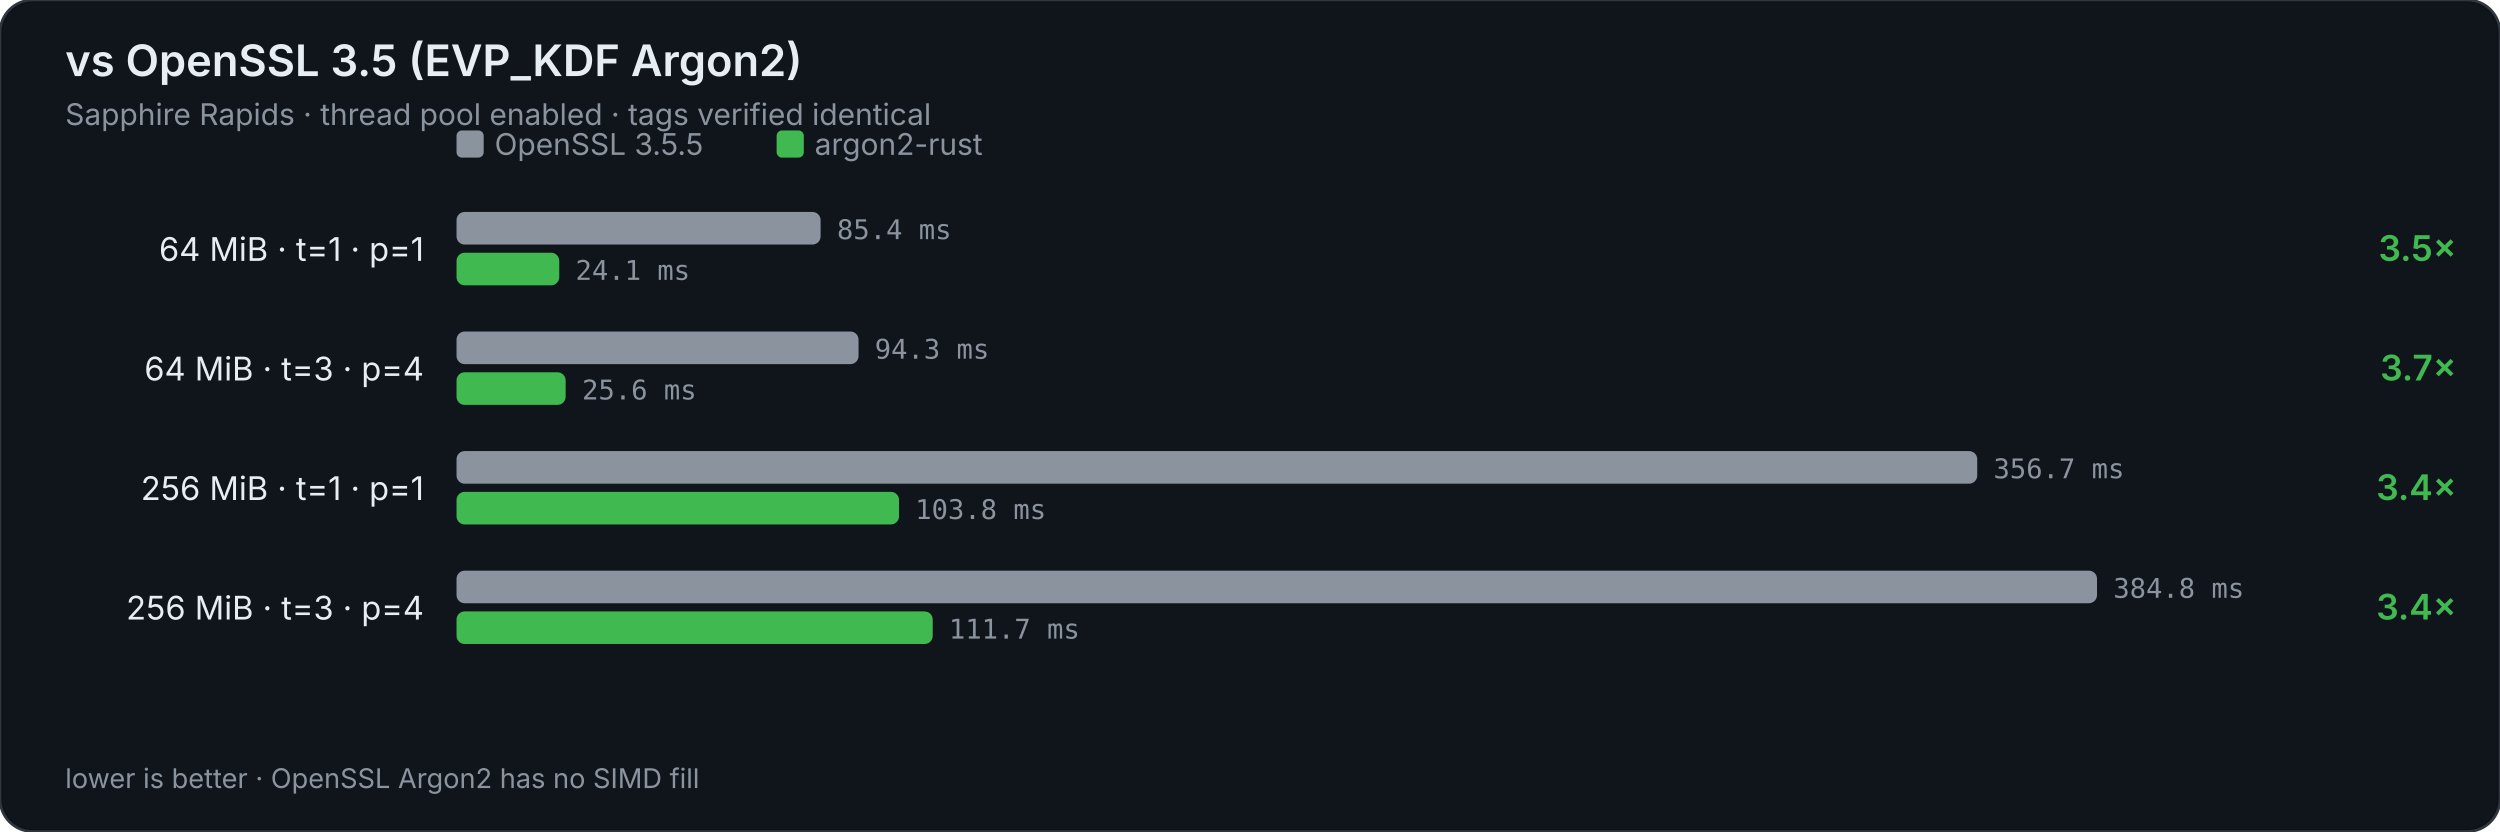
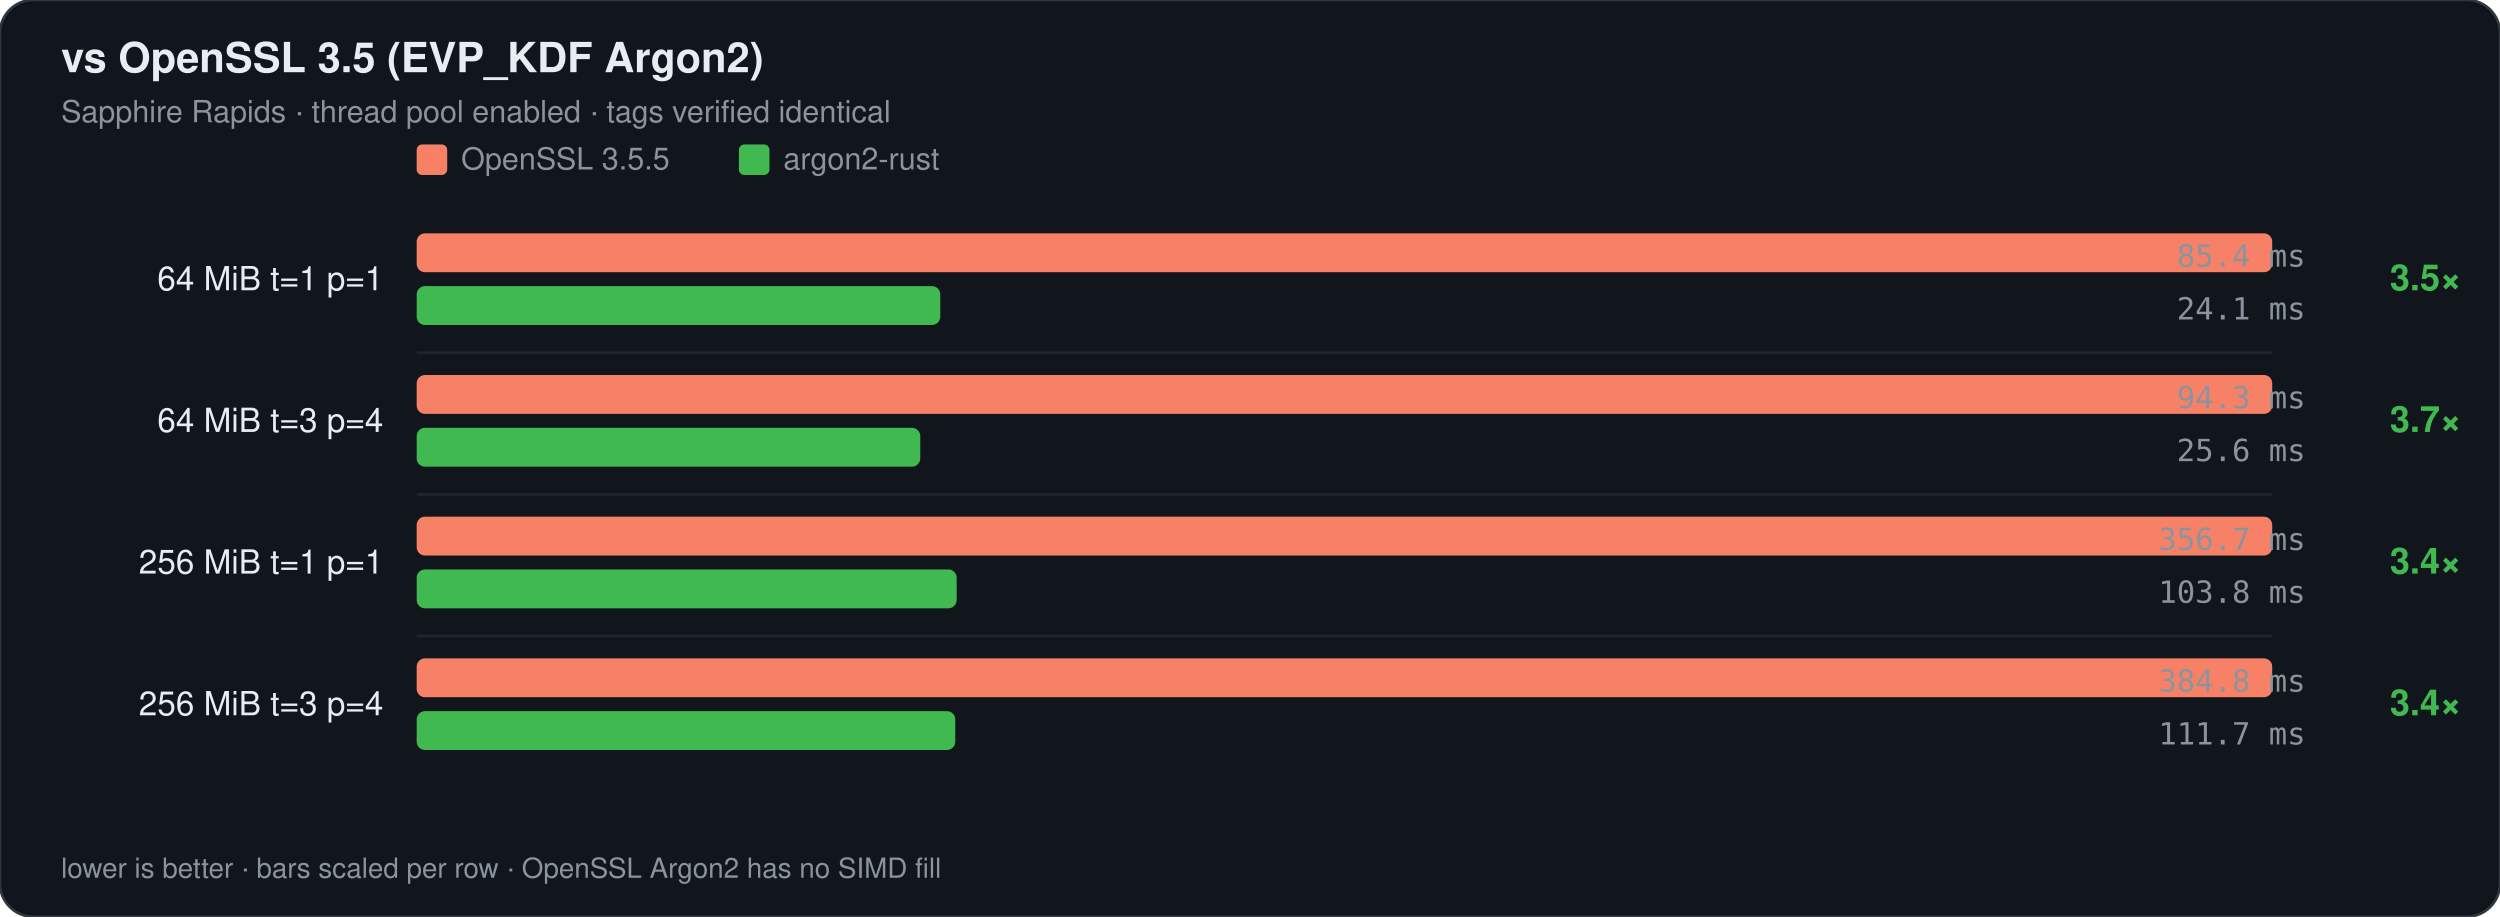
- <svg xmlns="http://www.w3.org/2000/svg" width="920" height="306" viewBox="0 0 920 306" role="img" aria-label="vs OpenSSL 3.5 (EVP_KDF Argon2)">
-   <defs>
-     <style>
-       /* Default styles are the final (visible) state so a frozen or
-          animation-stripped render still shows the full chart. */
-       .bar {
-         transform-box: fill-box;
-         transform-origin: left center;
-         animation: grow 0.85s cubic-bezier(0.22, 1, 0.36, 1) both;
-       }
-       .fade {
-         animation: fadein 0.5s ease-out both;
-       }
-       @keyframes grow {
-         from { transform: scaleX(0); opacity: 0.4; }
-         to   { transform: scaleX(1); opacity: 1; }
-       }
-       @keyframes fadein {
-         from { opacity: 0; }
-         to   { opacity: 1; }
-       }
-       @media (prefers-reduced-motion: reduce) {
-         .bar, .fade { animation: none; }
-       }
-     </style>
-   </defs>
-   <rect width="920" height="306" rx="12" fill="#0d1117" stroke="#30363d" stroke-width="1" />
-   <rect x="1" y="1" width="918" height="304" rx="11" fill="#161b22" opacity="0.35" />
-   <text x="24" y="28" fill="#e6edf3" font-size="16" font-weight="600" font-family="ui-sans-serif,system-ui,-apple-system,Segoe UI,sans-serif">vs OpenSSL 3.5 (EVP_KDF Argon2)</text>
-   <text x="24" y="46" fill="#8b949e" font-size="11" font-family="ui-sans-serif,system-ui,-apple-system,Segoe UI,sans-serif">Sapphire Rapids · thread pool enabled · tags verified identical</text>
-   <rect x="168" y="48" width="10" height="10" rx="2" fill="#8b949e" />
-   <text x="182" y="57" fill="#8b949e" font-size="11" font-family="ui-sans-serif,system-ui,-apple-system,Segoe UI,sans-serif">OpenSSL 3.5.5</text>
-   <rect x="285.8" y="48" width="10" height="10" rx="2" fill="#3fb950" />
-   <text x="299.8" y="57" fill="#8b949e" font-size="11" font-family="ui-sans-serif,system-ui,-apple-system,Segoe UI,sans-serif">argon2-rust</text>
-   <text x="156" y="96.0" text-anchor="end" fill="#e6edf3" font-size="12" font-family="ui-sans-serif,system-ui,-apple-system,Segoe UI,sans-serif">64 MiB · t=1 · p=1</text>
-   <text x="156" y="140.0" text-anchor="end" fill="#e6edf3" font-size="12" font-family="ui-sans-serif,system-ui,-apple-system,Segoe UI,sans-serif">64 MiB · t=3 · p=4</text>
-   <text x="156" y="184.0" text-anchor="end" fill="#e6edf3" font-size="12" font-family="ui-sans-serif,system-ui,-apple-system,Segoe UI,sans-serif">256 MiB · t=1 · p=1</text>
-   <text x="156" y="228.0" text-anchor="end" fill="#e6edf3" font-size="12" font-family="ui-sans-serif,system-ui,-apple-system,Segoe UI,sans-serif">256 MiB · t=3 · p=4</text>
-   <rect class="bar" x="168" y="78" width="133.98" height="12" rx="3" fill="#8b949e" style="animation-delay:0.080s" />
-   <rect class="bar" x="168" y="93" width="37.81" height="12" rx="3" fill="#3fb950" style="animation-delay:0.125s" />
-   <rect class="bar" x="168" y="122" width="147.95" height="12" rx="3" fill="#8b949e" style="animation-delay:0.170s" />
-   <rect class="bar" x="168" y="137" width="40.16" height="12" rx="3" fill="#3fb950" style="animation-delay:0.215s" />
-   <rect class="bar" x="168" y="166" width="559.62" height="12" rx="3" fill="#8b949e" style="animation-delay:0.260s" />
-   <rect class="bar" x="168" y="181" width="162.85" height="12" rx="3" fill="#3fb950" style="animation-delay:0.305s" />
-   <rect class="bar" x="168" y="210" width="603.70" height="12" rx="3" fill="#8b949e" style="animation-delay:0.350s" />
-   <rect class="bar" x="168" y="225" width="175.24" height="12" rx="3" fill="#3fb950" style="animation-delay:0.395s" />
-   <text class="fade" x="308.0" y="88" fill="#8b949e" font-size="10" font-family="ui-monospace,SFMono-Regular,Menlo,monospace" style="animation-delay:0.230s">85.4 ms</text>
-   <text class="fade" x="211.8" y="103" fill="#8b949e" font-size="10" font-family="ui-monospace,SFMono-Regular,Menlo,monospace" style="animation-delay:0.275s">24.1 ms</text>
-   <text class="fade" x="321.9" y="132" fill="#8b949e" font-size="10" font-family="ui-monospace,SFMono-Regular,Menlo,monospace" style="animation-delay:0.320s">94.3 ms</text>
-   <text class="fade" x="214.2" y="147" fill="#8b949e" font-size="10" font-family="ui-monospace,SFMono-Regular,Menlo,monospace" style="animation-delay:0.365s">25.6 ms</text>
-   <text class="fade" x="733.6" y="176" fill="#8b949e" font-size="10" font-family="ui-monospace,SFMono-Regular,Menlo,monospace" style="animation-delay:0.410s">356.7 ms</text>
-   <text class="fade" x="336.8" y="191" fill="#8b949e" font-size="10" font-family="ui-monospace,SFMono-Regular,Menlo,monospace" style="animation-delay:0.455s">103.8 ms</text>
-   <text class="fade" x="777.7" y="220" fill="#8b949e" font-size="10" font-family="ui-monospace,SFMono-Regular,Menlo,monospace" style="animation-delay:0.500s">384.8 ms</text>
-   <text class="fade" x="349.2" y="235" fill="#8b949e" font-size="10" font-family="ui-monospace,SFMono-Regular,Menlo,monospace" style="animation-delay:0.545s">111.7 ms</text>
-   <text class="fade" x="904" y="96.0" text-anchor="end" fill="#3fb950" font-size="13" font-weight="600" font-family="ui-sans-serif,system-ui,-apple-system,Segoe UI,sans-serif" style="animation-delay:0.350s">3.5×</text>
-   <text class="fade" x="904" y="140.0" text-anchor="end" fill="#3fb950" font-size="13" font-weight="600" font-family="ui-sans-serif,system-ui,-apple-system,Segoe UI,sans-serif" style="animation-delay:0.430s">3.7×</text>
-   <text class="fade" x="904" y="184.0" text-anchor="end" fill="#3fb950" font-size="13" font-weight="600" font-family="ui-sans-serif,system-ui,-apple-system,Segoe UI,sans-serif" style="animation-delay:0.510s">3.4×</text>
-   <text class="fade" x="904" y="228.0" text-anchor="end" fill="#3fb950" font-size="13" font-weight="600" font-family="ui-sans-serif,system-ui,-apple-system,Segoe UI,sans-serif" style="animation-delay:0.590s">3.4×</text>
-   <text x="24" y="290" fill="#8b949e" font-size="10" font-family="ui-sans-serif,system-ui,-apple-system,Segoe UI,sans-serif">lower is better · OpenSSL Argon2 has no SIMD fill</text>
+ <svg xmlns="http://www.w3.org/2000/svg" width="900" height="330" viewBox="0 0 900 330" role="img" aria-label="vs OpenSSL 3.5 (EVP_KDF Argon2)">
+   <rect width="900" height="330" rx="12" fill="#0d1117" stroke="#30363d" stroke-width="1" />
+   <rect x="1" y="1" width="898" height="328" rx="11" fill="#161b22" opacity="0.4" />
+   <text x="22" y="26" fill="#e6edf3" font-size="15" font-weight="600" font-family="ui-sans-serif,system-ui,-apple-system,Segoe UI,Helvetica,Arial,sans-serif">vs OpenSSL 3.5 (EVP_KDF Argon2)</text>
+   <text x="22" y="44" fill="#8b949e" font-size="11" font-family="ui-sans-serif,system-ui,-apple-system,Segoe UI,Helvetica,Arial,sans-serif">Sapphire Rapids · thread pool enabled · tags verified identical</text>
+   <rect x="150" y="52" width="11" height="11" rx="2" fill="#f78166" />
+   <text x="166" y="61" fill="#8b949e" font-size="11" font-family="ui-sans-serif,system-ui,-apple-system,Segoe UI,Helvetica,Arial,sans-serif">OpenSSL 3.5.5</text>
+   <rect x="266" y="52" width="11" height="11" rx="2" fill="#3fb950" />
+   <text x="282" y="61" fill="#8b949e" font-size="11" font-family="ui-sans-serif,system-ui,-apple-system,Segoe UI,Helvetica,Arial,sans-serif">argon2-rust</text>
+   <text x="138" y="104.5" text-anchor="end" fill="#e6edf3" font-size="12" font-family="ui-sans-serif,system-ui,-apple-system,Segoe UI,Helvetica,Arial,sans-serif">64 MiB  t=1  p=1</text>
+   <rect x="150.0" y="84.0" width="668.0" height="14" rx="3" fill="#f78166">
+     <animate attributeName="width" values="0;0;668.0" dur="0.81s" begin="0s" fill="freeze" calcMode="spline" keyTimes="0;0.074;1" keySplines="0 0 1 1;0.25 0.1 0.25 1" />
+   </rect>
+   <text x="830.0" y="96.0" text-anchor="end" fill="#8b949e" font-size="11" font-weight="400" font-family="ui-monospace,SFMono-Regular,Menlo,Consolas,monospace" opacity="1">
+     <animate attributeName="opacity" values="0;0;1" dur="0.86s" begin="0s" fill="freeze" keyTimes="0;0.593;1" />85.4 ms</text>
+   <rect x="150.0" y="103.0" width="188.5" height="14" rx="3" fill="#3fb950">
+     <animate attributeName="width" values="0;0;188.5" dur="0.85s" begin="0s" fill="freeze" calcMode="spline" keyTimes="0;0.118;1" keySplines="0 0 1 1;0.25 0.1 0.25 1" />
+   </rect>
+   <text x="830.0" y="115.0" text-anchor="end" fill="#8b949e" font-size="11" font-weight="400" font-family="ui-monospace,SFMono-Regular,Menlo,Consolas,monospace" opacity="1">
+     <animate attributeName="opacity" values="0;0;1" dur="0.90s" begin="0s" fill="freeze" keyTimes="0;0.611;1" />24.1 ms</text>
+   <text x="886.0" y="104.5" text-anchor="end" fill="#3fb950" font-size="13" font-weight="700" font-family="ui-sans-serif,system-ui,-apple-system,Segoe UI,Helvetica,Arial,sans-serif" opacity="1">
+     <animate attributeName="opacity" values="0;0;1" dur="0.60s" begin="0s" fill="freeze" keyTimes="0;0.417;1" />3.5×</text>
+   <line x1="150" y1="127.0" x2="818" y2="127.0" stroke="#30363d" stroke-width="1" opacity="0.5" />
+   <text x="138" y="155.5" text-anchor="end" fill="#e6edf3" font-size="12" font-family="ui-sans-serif,system-ui,-apple-system,Segoe UI,Helvetica,Arial,sans-serif">64 MiB  t=3  p=4</text>
+   <rect x="150.0" y="135.0" width="668.0" height="14" rx="3" fill="#f78166">
+     <animate attributeName="width" values="0;0;668.0" dur="0.89s" begin="0s" fill="freeze" calcMode="spline" keyTimes="0;0.157;1" keySplines="0 0 1 1;0.25 0.1 0.25 1" />
+   </rect>
+   <text x="830.0" y="147.0" text-anchor="end" fill="#8b949e" font-size="11" font-weight="400" font-family="ui-monospace,SFMono-Regular,Menlo,Consolas,monospace" opacity="1">
+     <animate attributeName="opacity" values="0;0;1" dur="0.94s" begin="0s" fill="freeze" keyTimes="0;0.628;1" />94.3 ms</text>
+   <rect x="150.0" y="154.0" width="181.3" height="14" rx="3" fill="#3fb950">
+     <animate attributeName="width" values="0;0;181.3" dur="0.93s" begin="0s" fill="freeze" calcMode="spline" keyTimes="0;0.194;1" keySplines="0 0 1 1;0.25 0.1 0.25 1" />
+   </rect>
+   <text x="830.0" y="166.0" text-anchor="end" fill="#8b949e" font-size="11" font-weight="400" font-family="ui-monospace,SFMono-Regular,Menlo,Consolas,monospace" opacity="1">
+     <animate attributeName="opacity" values="0;0;1" dur="0.98s" begin="0s" fill="freeze" keyTimes="0;0.643;1" />25.6 ms</text>
+   <text x="886.0" y="155.5" text-anchor="end" fill="#3fb950" font-size="13" font-weight="700" font-family="ui-sans-serif,system-ui,-apple-system,Segoe UI,Helvetica,Arial,sans-serif" opacity="1">
+     <animate attributeName="opacity" values="0;0;1" dur="0.68s" begin="0s" fill="freeze" keyTimes="0;0.485;1" />3.7×</text>
+   <line x1="150" y1="178.0" x2="818" y2="178.0" stroke="#30363d" stroke-width="1" opacity="0.5" />
+   <text x="138" y="206.5" text-anchor="end" fill="#e6edf3" font-size="12" font-family="ui-sans-serif,system-ui,-apple-system,Segoe UI,Helvetica,Arial,sans-serif">256 MiB  t=1  p=1</text>
+   <rect x="150.0" y="186.0" width="668.0" height="14" rx="3" fill="#f78166">
+     <animate attributeName="width" values="0;0;668.0" dur="0.97s" begin="0s" fill="freeze" calcMode="spline" keyTimes="0;0.227;1" keySplines="0 0 1 1;0.25 0.1 0.25 1" />
+   </rect>
+   <text x="830.0" y="198.0" text-anchor="end" fill="#8b949e" font-size="11" font-weight="400" font-family="ui-monospace,SFMono-Regular,Menlo,Consolas,monospace" opacity="1">
+     <animate attributeName="opacity" values="0;0;1" dur="1.02s" begin="0s" fill="freeze" keyTimes="0;0.657;1" />356.7 ms</text>
+   <rect x="150.0" y="205.0" width="194.4" height="14" rx="3" fill="#3fb950">
+     <animate attributeName="width" values="0;0;194.4" dur="1.01s" begin="0s" fill="freeze" calcMode="spline" keyTimes="0;0.257;1" keySplines="0 0 1 1;0.25 0.1 0.25 1" />
+   </rect>
+   <text x="830.0" y="217.0" text-anchor="end" fill="#8b949e" font-size="11" font-weight="400" font-family="ui-monospace,SFMono-Regular,Menlo,Consolas,monospace" opacity="1">
+     <animate attributeName="opacity" values="0;0;1" dur="1.06s" begin="0s" fill="freeze" keyTimes="0;0.670;1" />103.8 ms</text>
+   <text x="886.0" y="206.5" text-anchor="end" fill="#3fb950" font-size="13" font-weight="700" font-family="ui-sans-serif,system-ui,-apple-system,Segoe UI,Helvetica,Arial,sans-serif" opacity="1">
+     <animate attributeName="opacity" values="0;0;1" dur="0.76s" begin="0s" fill="freeze" keyTimes="0;0.539;1" />3.4×</text>
+   <line x1="150" y1="229.0" x2="818" y2="229.0" stroke="#30363d" stroke-width="1" opacity="0.5" />
+   <text x="138" y="257.5" text-anchor="end" fill="#e6edf3" font-size="12" font-family="ui-sans-serif,system-ui,-apple-system,Segoe UI,Helvetica,Arial,sans-serif">256 MiB  t=3  p=4</text>
+   <rect x="150.0" y="237.0" width="668.0" height="14" rx="3" fill="#f78166">
+     <animate attributeName="width" values="0;0;668.0" dur="1.05s" begin="0s" fill="freeze" calcMode="spline" keyTimes="0;0.286;1" keySplines="0 0 1 1;0.25 0.1 0.25 1" />
+   </rect>
+   <text x="830.0" y="249.0" text-anchor="end" fill="#8b949e" font-size="11" font-weight="400" font-family="ui-monospace,SFMono-Regular,Menlo,Consolas,monospace" opacity="1">
+     <animate attributeName="opacity" values="0;0;1" dur="1.10s" begin="0s" fill="freeze" keyTimes="0;0.682;1" />384.8 ms</text>
+   <rect x="150.0" y="256.0" width="193.9" height="14" rx="3" fill="#3fb950">
+     <animate attributeName="width" values="0;0;193.9" dur="1.09s" begin="0s" fill="freeze" calcMode="spline" keyTimes="0;0.312;1" keySplines="0 0 1 1;0.25 0.1 0.25 1" />
+   </rect>
+   <text x="830.0" y="268.0" text-anchor="end" fill="#8b949e" font-size="11" font-weight="400" font-family="ui-monospace,SFMono-Regular,Menlo,Consolas,monospace" opacity="1">
+     <animate attributeName="opacity" values="0;0;1" dur="1.14s" begin="0s" fill="freeze" keyTimes="0;0.693;1" />111.7 ms</text>
+   <text x="886.0" y="257.5" text-anchor="end" fill="#3fb950" font-size="13" font-weight="700" font-family="ui-sans-serif,system-ui,-apple-system,Segoe UI,Helvetica,Arial,sans-serif" opacity="1">
+     <animate attributeName="opacity" values="0;0;1" dur="0.84s" begin="0s" fill="freeze" keyTimes="0;0.583;1" />3.4×</text>
+   <text x="22" y="316" fill="#8b949e" font-size="10" font-family="ui-sans-serif,system-ui,-apple-system,Segoe UI,Helvetica,Arial,sans-serif">lower is better · bars scaled per row · OpenSSL Argon2 has no SIMD fill</text>
</svg>
